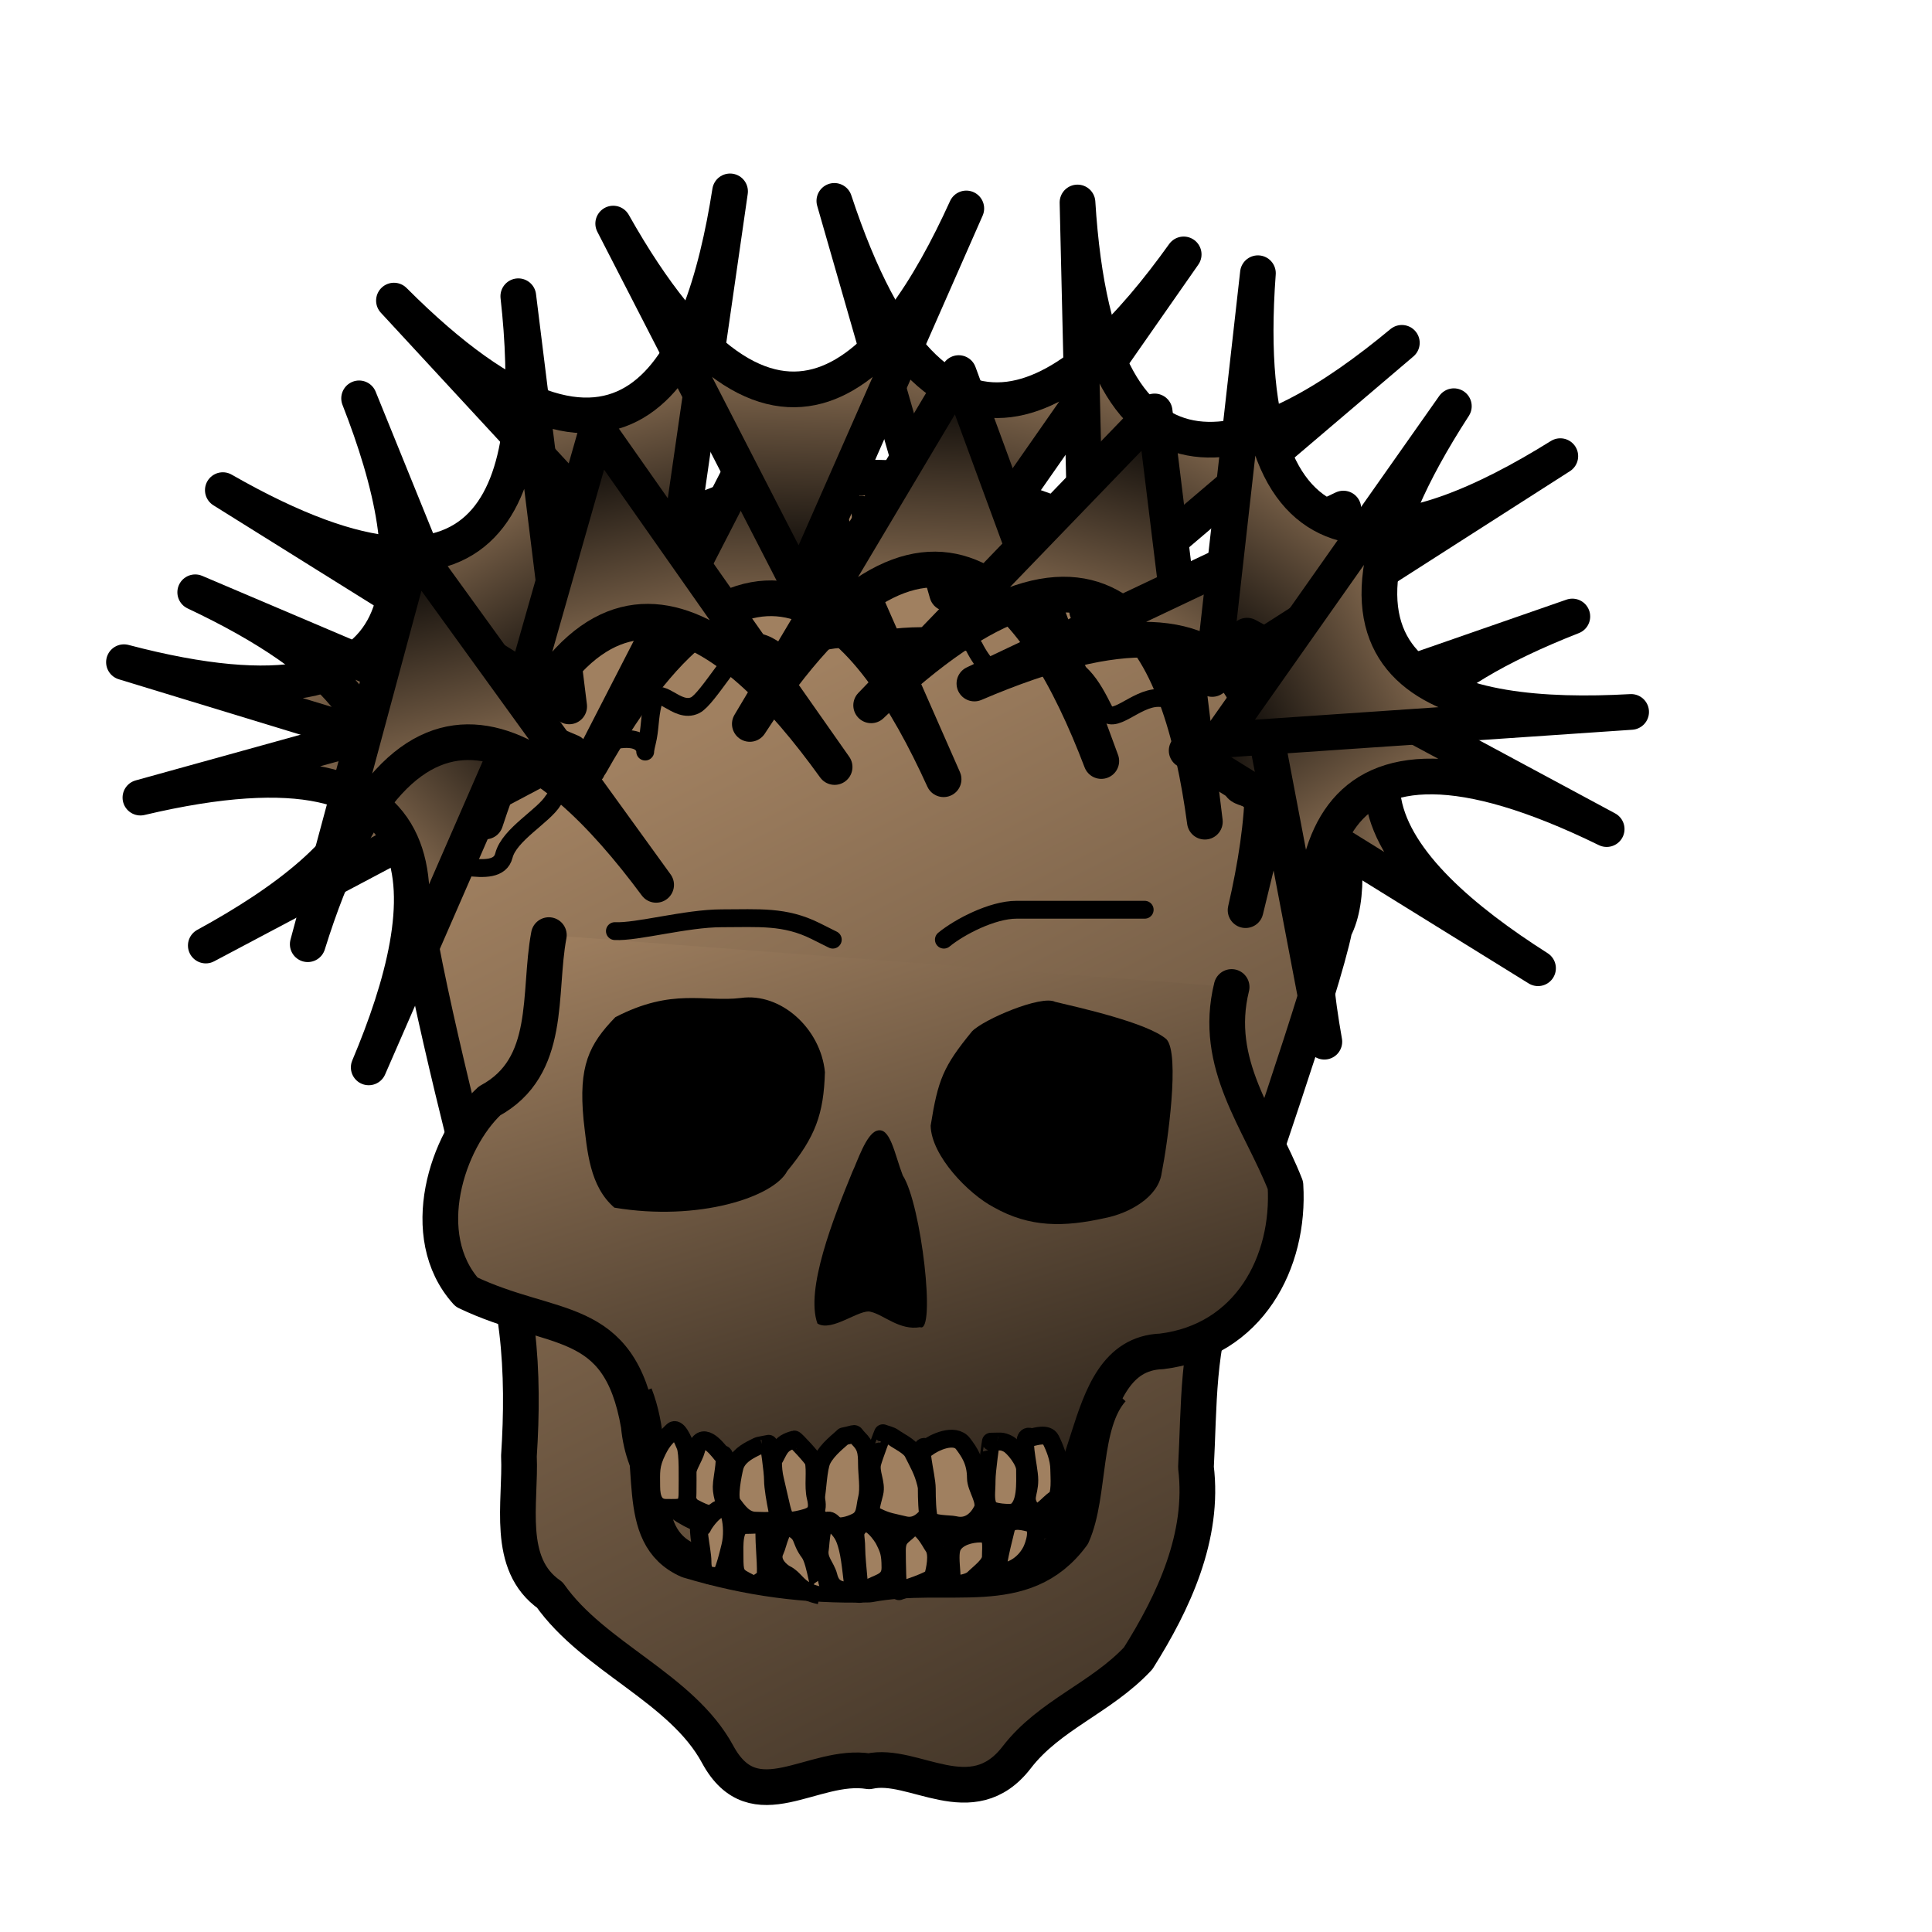
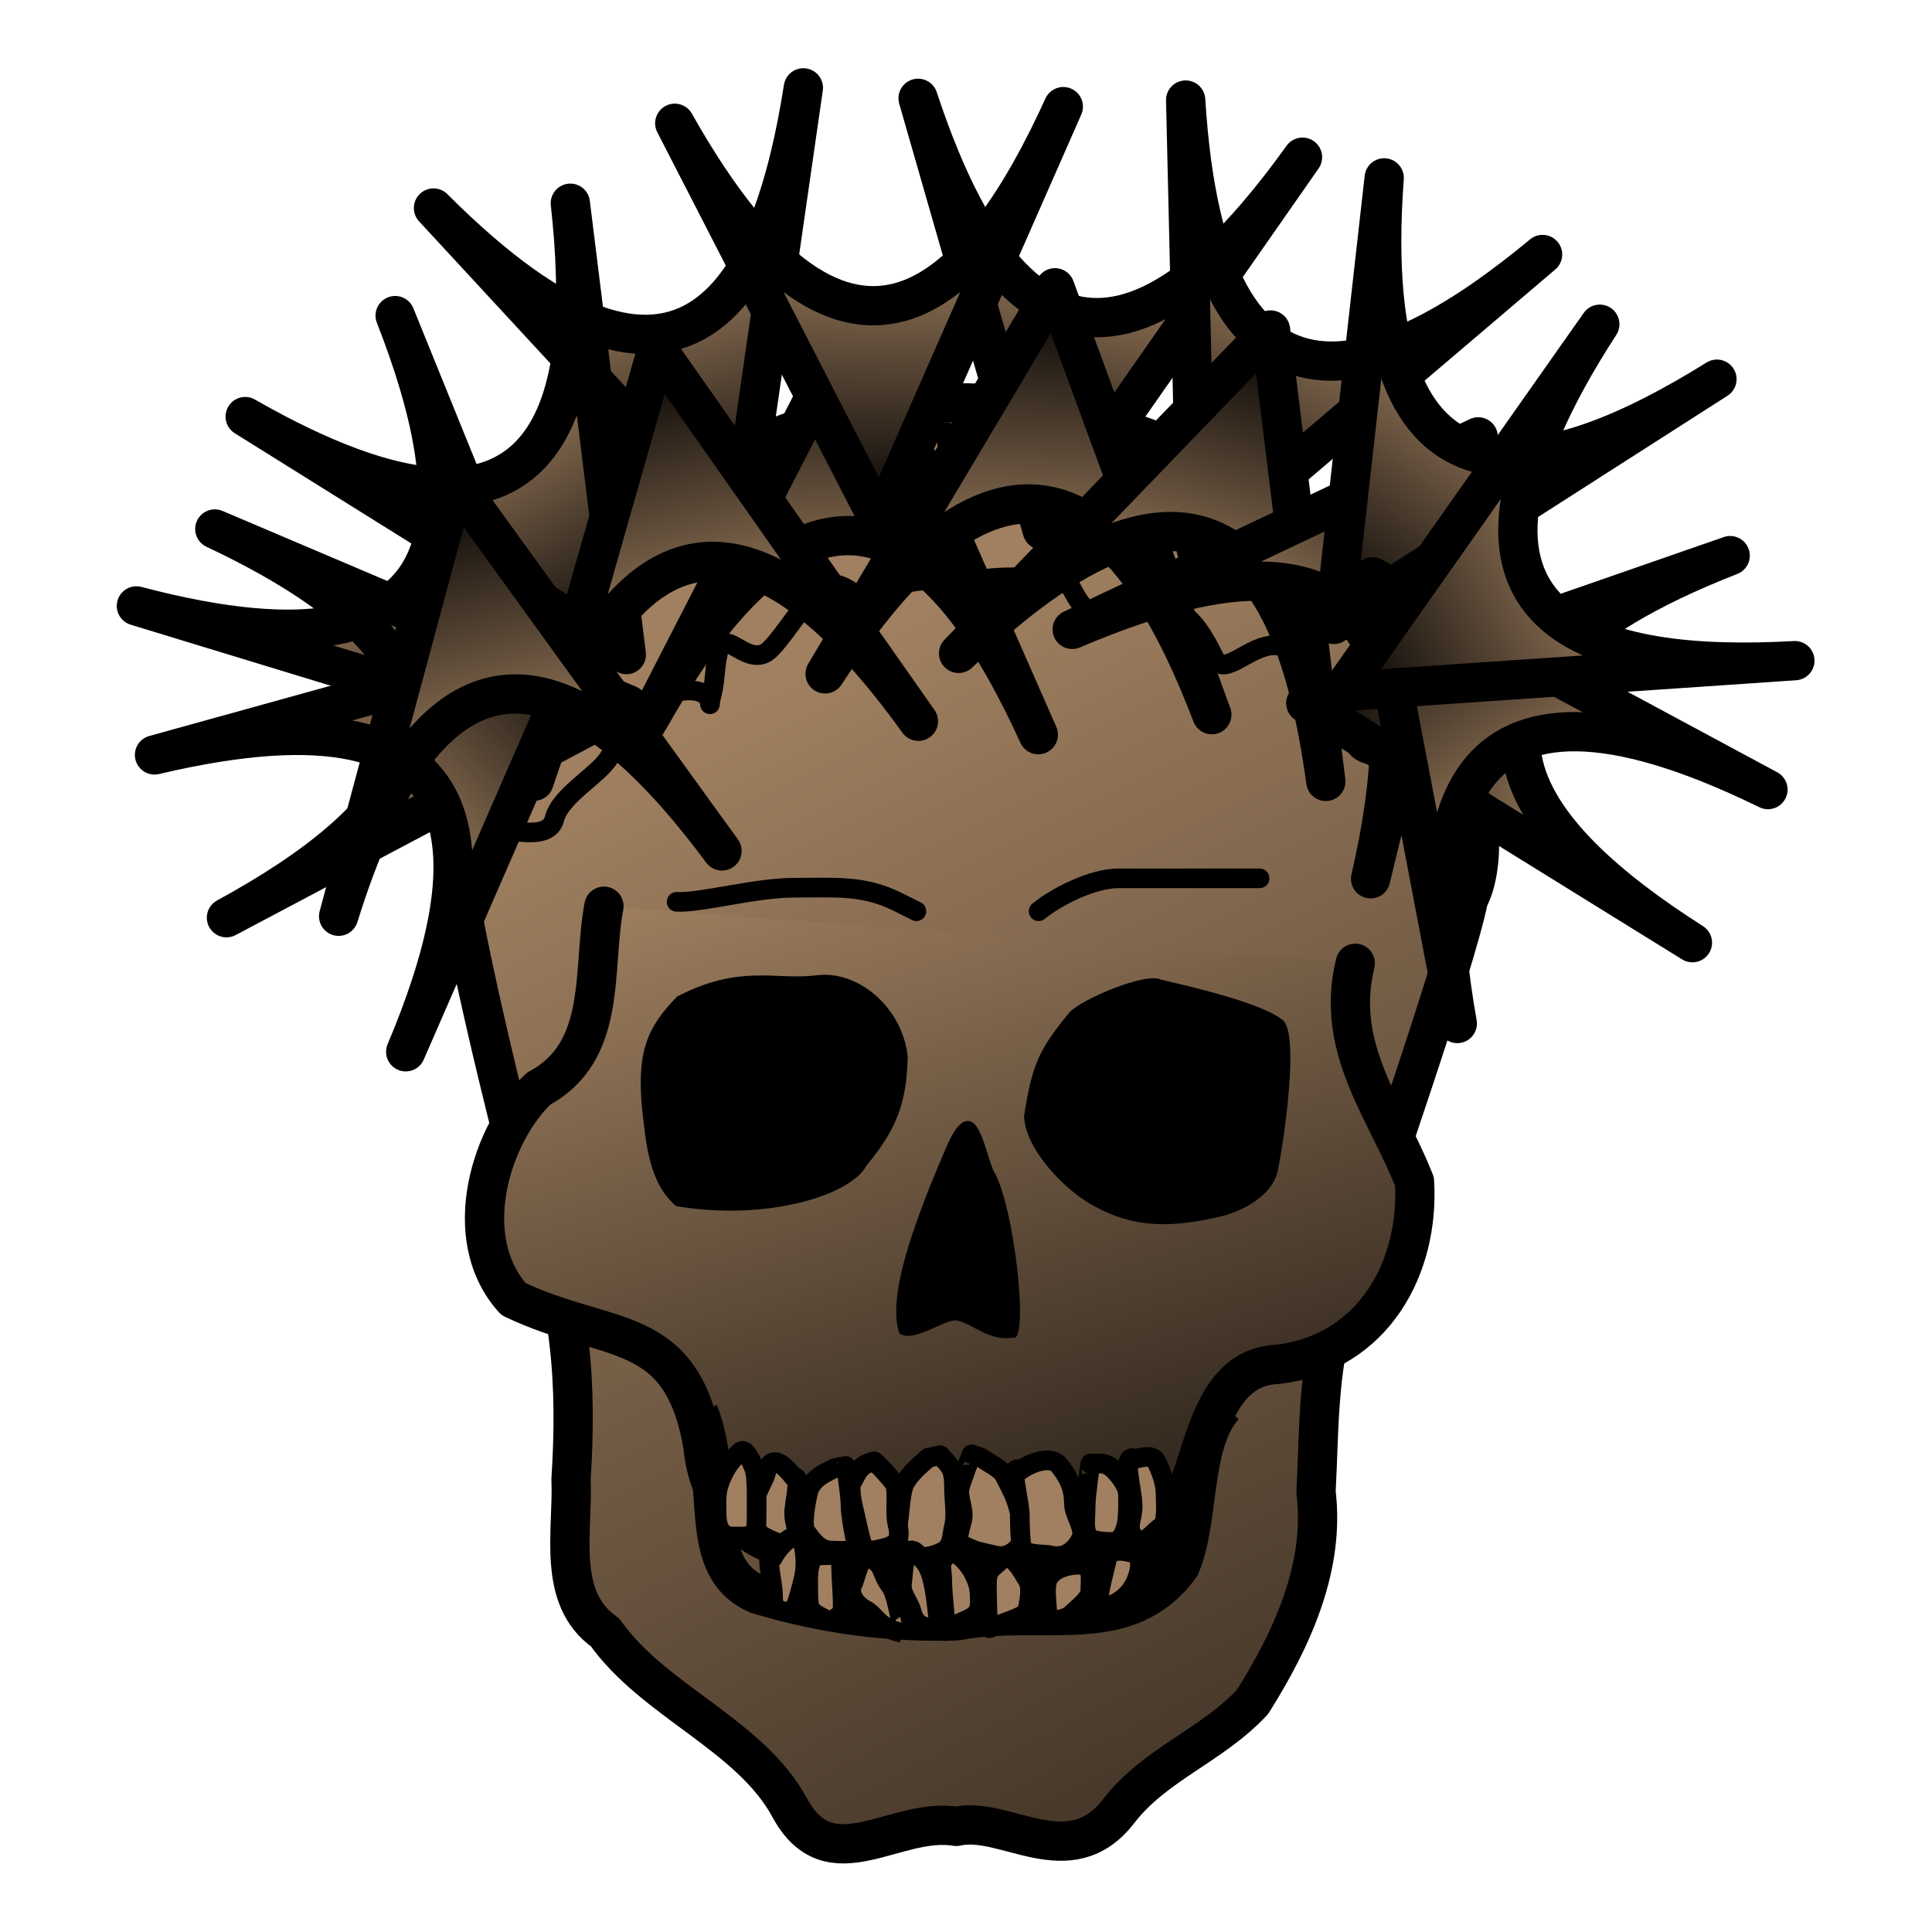
- <svg xmlns="http://www.w3.org/2000/svg" xmlns:xlink="http://www.w3.org/1999/xlink" overflow="hidden" viewBox="34 31 866 866" id="svg36220" version="1.0">
+ <svg xmlns="http://www.w3.org/2000/svg" xmlns:xlink="http://www.w3.org/1999/xlink" overflow="hidden" viewBox="34 81 787 787" id="svg36220" version="1.0">
  <defs id="defs36222">
    <linearGradient id="linearGradient5175">
      <stop style="stop-color:#a08060;stop-opacity:1" offset="0" id="stop5177" />
      <stop style="stop-color:#000000;stop-opacity:1;" offset="1" id="stop5179" />
    </linearGradient>
    <linearGradient xlink:href="#linearGradient5175" id="linearGradient2365" x1="317.823" y1="251.519" x2="716.784" y2="1040.894" gradientUnits="userSpaceOnUse" gradientTransform="matrix(0.957555,0,0,0.957555,5.117738,135.2389)" />
    <linearGradient xlink:href="#linearGradient5175" id="linearGradient2373" x1="403.641" y1="286.734" x2="535.965" y2="715.779" gradientUnits="userSpaceOnUse" gradientTransform="matrix(0.957555,0,0,0.957555,5.117738,135.2389)" />
    <linearGradient xlink:href="#linearGradient5175" id="linearGradient3212" x1="408" y1="206" x2="392" y2="313" gradientUnits="userSpaceOnUse" />
    <linearGradient xlink:href="#linearGradient5175" id="linearGradient3236" gradientUnits="userSpaceOnUse" x1="405" y1="176" x2="402" y2="281" gradientTransform="matrix(1.130489,0,0,1.130489,-50.63018,-23.65829)" />
    <linearGradient xlink:href="#linearGradient5175" id="linearGradient3240" gradientUnits="userSpaceOnUse" x1="405" y1="176" x2="402" y2="281" gradientTransform="matrix(1.109098,0.21888,-0.21888,1.109098,85.2803,-100.5017)" />
    <linearGradient xlink:href="#linearGradient5175" id="linearGradient3244" gradientUnits="userSpaceOnUse" gradientTransform="matrix(1.017334,0.492988,-0.492988,1.017334,261.0072,-174.3867)" x1="405" y1="176" x2="402" y2="281" />
    <linearGradient xlink:href="#linearGradient5175" id="linearGradient3248" gradientUnits="userSpaceOnUse" gradientTransform="matrix(0.941308,0.626054,-0.626054,0.941308,384.2847,-174.5797)" x1="405" y1="176" x2="402" y2="281" />
    <linearGradient xlink:href="#linearGradient5175" id="linearGradient3252" gradientUnits="userSpaceOnUse" gradientTransform="matrix(0.524688,1.001354,-1.001354,0.524688,656.011,-177.2386)" x1="405" y1="176" x2="402" y2="281" />
    <linearGradient xlink:href="#linearGradient5175" id="linearGradient3256" gradientUnits="userSpaceOnUse" x1="405" y1="176" x2="402" y2="281" gradientTransform="matrix(1.089125,-0.303002,0.303002,1.089125,-177.2688,112.8851)" />
    <linearGradient xlink:href="#linearGradient5175" id="linearGradient3260" gradientUnits="userSpaceOnUse" gradientTransform="matrix(0.970834,-0.579209,0.579209,0.970834,-254.1968,301.8831)" x1="405" y1="176" x2="402" y2="281" />
    <linearGradient xlink:href="#linearGradient5175" id="linearGradient3264" gradientUnits="userSpaceOnUse" gradientTransform="matrix(0.787635,-0.810947,0.810947,0.787635,-272.0044,477.7957)" x1="405" y1="176" x2="402" y2="281" />
    <linearGradient xlink:href="#linearGradient5175" id="linearGradient3278" gradientUnits="userSpaceOnUse" x1="405" y1="176" x2="402" y2="281" gradientTransform="matrix(1.130489,0,0,-1.130489,-60.80898,528.3752)" />
    <linearGradient xlink:href="#linearGradient5175" id="linearGradient3280" gradientUnits="userSpaceOnUse" gradientTransform="matrix(1.128295,7.040609e-2,7.040609e-2,-1.128295,1.66025,487.6816)" x1="405" y1="176" x2="402" y2="281" />
    <linearGradient xlink:href="#linearGradient5175" id="linearGradient3282" gradientUnits="userSpaceOnUse" gradientTransform="matrix(1.082421,0.326146,0.326146,-1.082421,35.59664,391.733)" x1="405" y1="176" x2="402" y2="281" />
    <linearGradient xlink:href="#linearGradient5175" id="linearGradient3284" gradientUnits="userSpaceOnUse" gradientTransform="matrix(0.897682,0.68715,0.68715,-0.897682,91.16528,241.8485)" x1="405" y1="176" x2="402" y2="281" />
    <linearGradient xlink:href="#linearGradient5175" id="linearGradient3286" gradientUnits="userSpaceOnUse" gradientTransform="matrix(1.108513,-0.221814,-0.221814,-1.108513,-70.53321,621.6134)" x1="405" y1="176" x2="402" y2="281" />
    <linearGradient xlink:href="#linearGradient5175" id="linearGradient3288" gradientUnits="userSpaceOnUse" gradientTransform="matrix(1.105271,-0.237442,-0.237442,-1.105271,-147.0037,681.1637)" x1="405" y1="176" x2="402" y2="281" />
    <linearGradient xlink:href="#linearGradient5175" id="linearGradient3292" gradientUnits="userSpaceOnUse" gradientTransform="matrix(-0.157829,1.119418,-1.119418,-0.157829,942.3364,-27.01519)" x1="405" y1="176" x2="402" y2="281" />
    <linearGradient xlink:href="#linearGradient5175" id="linearGradient3296" gradientUnits="userSpaceOnUse" gradientTransform="matrix(8.218347e-2,1.127499,1.127499,-8.218347e-2,-59.0949,-50.80058)" x1="405" y1="176" x2="402" y2="281" />
    <linearGradient xlink:href="#linearGradient5175" id="linearGradient3300" gradientUnits="userSpaceOnUse" gradientTransform="matrix(0.766568,0.830892,0.830892,-0.766568,-260.6619,229.316)" x1="405" y1="176" x2="402" y2="281" />
    <linearGradient xlink:href="#linearGradient5175" id="linearGradient3304" gradientUnits="userSpaceOnUse" gradientTransform="matrix(-0.931353,0.640772,-0.640772,-0.931353,1138.129,326.4624)" x1="405" y1="176" x2="402" y2="281" />
  </defs>
  <g id="layer1">
    <path style="fill:url(#linearGradient2365);fill-opacity:1;fill-rule:evenodd;stroke:#000000;stroke-width:16;stroke-linecap:round;stroke-linejoin:round;stroke-miterlimit:4;stroke-dasharray:none;stroke-opacity:1" d="M 219.61,436.869 C 220.436,387.43 242.548,340.936 277.247,307.141 C 304.132,280.956 334.458,262.984 370.021,252.238 C 402.811,242.33 446.984,243.028 479.636,252.447 C 519.371,263.91 549.346,279.368 580.922,306.027 C 628.794,346.443 645.767,421.712 632.184,447.307 C 626.723,474.513 593.89,566.973 581.085,607.817 C 570.495,633.069 571.55,661.729 570.076,688.706 C 573.87,719.56 560.135,748.989 544.173,774.333 C 527.53,792.144 504.419,799.635 489.744,818.699 C 469.593,844.876 443.405,820.4 423.557,824.971 C 398.372,820.88 372.151,847.821 355.686,817.371 C 339.575,787.575 300.245,774.014 280.449,745.927 C 260.53,732.094 267.536,704.482 266.605,683.653 C 269.03,646.451 267.183,607.901 250.723,573.77 C 249.111,569.049 225.583,478.271 219.61,436.869 z " id="path1328" />
    <path style="fill:url(#linearGradient2373);fill-opacity:1;fill-rule:evenodd;stroke:#000000;stroke-width:16;stroke-linecap:round;stroke-linejoin:round;stroke-miterlimit:4;stroke-dasharray:none;stroke-opacity:1" d="M 280.018,450.151 C 275.098,476.254 281.71,509.193 253.426,524.468 C 234.446,542.111 220.338,584.861 243.149,610.172 C 281.903,628.722 311.553,619.12 320.305,669.809 C 324.539,715.14 369.742,717.923 395.662,715.334 C 424.112,715.797 464.12,716.993 491.185,715.067 C 528.549,713.689 514.093,638.147 554.68,636.742 C 593.941,631.928 612.277,596.756 610.191,562.308 C 598.716,533.079 577.505,508.157 586.064,473.405" id="path2239" />
    <path style="fill:#000000;fill-opacity:1;fill-rule:evenodd;stroke:none;stroke-width:16;stroke-linecap:round;stroke-linejoin:round;stroke-miterlimit:4;stroke-dasharray:none;stroke-opacity:1" d="M 469.74,493.253 C 456.786,509.046 454.462,514.907 451.154,535.586 C 451.466,549.109 468.115,566.195 479.367,572.103 C 495.544,581.266 510.835,581.14 529.533,576.919 C 539.802,574.913 553.275,567.784 554.724,556.692 C 557.345,543.639 563.036,503.213 556.821,496.798 C 548.323,489.409 517.415,482.559 506.947,480.057 C 500.738,476.904 474.939,487.911 469.74,493.253 z " id="path2206" />
    <path style="fill:#000000;fill-opacity:1;fill-rule:evenodd;stroke:none;stroke-width:16;stroke-linecap:round;stroke-linejoin:round;stroke-miterlimit:4;stroke-dasharray:none;stroke-opacity:1" d="M 309.81,486.947 C 297.974,499.177 293.261,508.776 295.577,532.918 C 297.234,547.16 298.302,562.718 309.387,572.317 C 347.066,578.647 380.8,567.573 386.88,555.909 C 399.41,540.72 403.235,530.455 403.764,511.548 C 401.85,491.998 383.972,475.82 366.104,478.328 C 349.788,480.315 335.427,473.636 309.81,486.947 z " id="path2204" />
    <path style="fill:#000000;fill-opacity:1;fill-rule:evenodd;stroke:none;stroke-width:16;stroke-linecap:round;stroke-linejoin:round;stroke-miterlimit:4;stroke-dasharray:none;stroke-opacity:1" d="M 426.995,537.845 C 422.156,539.439 418.275,551.741 416.028,556.369 C 407.581,577.004 394.9,608.977 400.407,624.252 C 406.92,628.328 419.608,617.355 424.419,619.042 C 430.219,620.408 437.266,627.483 446.438,625.895 C 453.606,628.985 447.008,570.791 438.655,557.876 C 434.931,548.186 433.056,535.848 426.995,537.845 z " id="path2228" />
    <path style="fill:none;fill-opacity:1;fill-rule:evenodd;stroke:#000000;stroke-width:16;stroke-linecap:butt;stroke-linejoin:round;stroke-miterlimit:4;stroke-dasharray:none;stroke-opacity:1" d="M 318.592,656.22 C 330.013,685.718 316.955,719.184 342.531,730.434 C 369.725,738.565 395.248,741.975 423.504,741.277 C 459.205,734.493 492.785,748.83 514.676,719.067 C 522.874,700.719 518.822,669.035 532.594,653.744" id="path2244" />
    <path style="fill:#a08060;fill-opacity:1;fill-rule:evenodd;stroke:#000000;stroke-width:8;stroke-linecap:butt;stroke-linejoin:round;stroke-miterlimit:4;stroke-dasharray:none;stroke-opacity:1" d="M 412.079,674.844 C 410.456,676.539 404.974,680.436 402.503,685.377 C 400.658,689.068 400.43,699.417 399.631,702.613 C 397.928,709.425 400.531,711.681 405.376,714.104 C 409.779,716.305 414.733,714.692 417.824,713.146 C 422.142,710.987 421.544,706.883 422.612,702.613 C 423.725,698.159 422.612,691.878 422.612,687.292 C 422.612,681.418 422.068,679.087 418.782,675.801 C 416.018,673.037 418.745,673.511 412.079,674.844 z " id="path2275" />
    <path style="fill:#a08060;fill-opacity:1;fill-rule:evenodd;stroke:#000000;stroke-width:8;stroke-linecap:butt;stroke-linejoin:round;stroke-miterlimit:4;stroke-dasharray:none;stroke-opacity:1" d="M 429.772,673.43 C 429.716,673.374 425.664,684.115 424.984,686.835 C 423.918,691.099 427.054,695.79 425.941,700.241 C 424.374,706.512 423.171,708.91 426.899,710.774 C 431.827,713.238 434.443,713.378 439.347,714.604 C 445.217,716.072 448.861,711.495 450.838,708.859 C 453.313,705.558 449.493,697.734 448.923,695.453 C 447.622,690.251 445.623,686.938 443.177,682.048 C 441.777,679.246 436.731,676.973 434.559,675.345 C 433.184,674.313 431.367,674.068 429.772,673.43 z " id="path2277" />
    <path style="fill:#a08060;fill-opacity:1;fill-rule:evenodd;stroke:#000000;stroke-width:8;stroke-linecap:butt;stroke-linejoin:round;stroke-miterlimit:4;stroke-dasharray:none;stroke-opacity:1" d="M 449.424,680.088 C 444.572,676.449 449.424,692.217 449.424,698.282 C 449.424,702.856 449.6,708.562 450.381,711.688 C 451.077,714.47 459.892,714.065 461.872,714.56 C 467.979,716.087 472.126,712.246 474.32,707.857 C 476.343,703.811 471.447,698.01 471.447,693.494 C 471.447,686.023 468.399,681.77 465.702,678.173 C 461.887,673.086 452.456,677.662 449.424,680.088 z " id="path2279" />
    <path style="fill:#a08060;fill-opacity:1;fill-rule:evenodd;stroke:#000000;stroke-width:8;stroke-linecap:butt;stroke-linejoin:round;stroke-miterlimit:4;stroke-dasharray:none;stroke-opacity:1" d="M 478.15,677.216 C 478.129,677.187 476.235,690.234 476.235,694.452 C 476.235,699.989 475.357,703.229 477.193,706.9 C 478.265,709.045 487.314,709.5 488.683,708.815 C 494.229,706.042 493.471,695.685 493.471,689.664 C 493.471,685.694 488.07,679.303 485.811,678.173 C 482.948,676.742 482.444,677.216 478.15,677.216 z " id="path2281" />
    <path style="fill:#a08060;fill-opacity:1;fill-rule:evenodd;stroke:#000000;stroke-width:8;stroke-linecap:butt;stroke-linejoin:round;stroke-miterlimit:4;stroke-dasharray:none;stroke-opacity:1" d="M 496.344,675.3 C 490.627,672.442 495.386,688.06 495.386,694.452 C 495.386,700.832 492.356,702.54 496.344,707.857 C 499.299,711.797 504.318,704.349 506.877,703.069 C 509.691,701.663 508.792,692.674 508.792,689.664 C 508.792,684.725 506.723,679.78 504.962,676.258 C 503.441,673.217 498.254,674.918 496.344,675.3 z " id="path2283" />
    <path style="fill:#a08060;fill-opacity:1;fill-rule:evenodd;stroke:#000000;stroke-width:8;stroke-linecap:butt;stroke-linejoin:round;stroke-miterlimit:4;stroke-dasharray:none;stroke-opacity:1" d="M 378.564,678.173 C 378.587,678.128 380.48,690.161 380.48,694.452 C 380.48,697.633 381.579,703.777 382.395,707.857 C 383.598,713.873 377.522,712.645 372.819,712.645 C 367.644,712.645 364.83,708.376 362.286,704.985 C 360.297,702.333 362.559,691.444 363.244,688.706 C 364.414,684.026 368.952,681.543 371.862,680.088 C 374.78,678.629 373.349,679.216 378.564,678.173 z " id="path2287" />
    <path style="fill:#a08060;fill-opacity:1;fill-rule:evenodd;stroke:#000000;stroke-width:8;stroke-linecap:butt;stroke-linejoin:round;stroke-miterlimit:4;stroke-dasharray:none;stroke-opacity:1" d="M 357.498,682.961 C 360.475,681.473 357.498,693.663 357.498,697.324 C 357.498,702.951 359.975,703.861 357.498,708.815 C 355.513,712.785 345.847,707.298 345.05,706.9 C 341.187,704.968 341.22,698.894 341.22,694.452 C 341.22,689.745 345.18,684.355 346.008,681.046 C 348.387,671.529 354.906,679.72 357.498,682.961 z " id="path2289" />
    <path style="fill:#a08060;fill-opacity:1;fill-rule:evenodd;stroke:#000000;stroke-width:8;stroke-linecap:butt;stroke-linejoin:round;stroke-miterlimit:4;stroke-dasharray:none;stroke-opacity:1" d="M 380.48,685.833 C 383.414,681.147 383.304,677.946 390.055,676.258 C 390.509,676.145 398.408,684.773 398.673,685.833 C 399.797,690.328 398.378,697.102 399.631,702.112 C 401.306,708.814 398.771,710.466 393.885,711.688 C 387.096,713.385 385.863,713.114 384.31,706.9 C 383.362,703.109 382.141,697.267 381.437,694.452 C 380.742,691.669 380.48,688.785 380.48,685.833 z " id="path2291" />
    <path style="fill:#a08060;fill-opacity:1;fill-rule:evenodd;stroke:#000000;stroke-width:8;stroke-linecap:butt;stroke-linejoin:round;stroke-miterlimit:4;stroke-dasharray:none;stroke-opacity:1" d="M 341.22,679.131 C 342.549,682.576 342.177,693.422 342.177,700.197 C 342.177,707.62 339.153,706.9 332.602,706.9 C 327.37,706.9 325.899,702.633 325.899,697.324 C 325.899,690.878 325.357,687.875 328.772,681.046 C 331.043,676.504 332.911,674.991 335.474,672.428 C 337.555,670.347 340.127,676.398 341.22,679.131 z " id="path2295" />
    <path style="fill:#a08060;fill-opacity:1;fill-rule:evenodd;stroke:#000000;stroke-width:8;stroke-linecap:butt;stroke-linejoin:round;stroke-miterlimit:4;stroke-dasharray:none;stroke-opacity:1" d="M 348.88,715.518 C 345.269,711.907 348.88,725.732 348.88,730.839 C 348.88,736.65 350.749,737.542 356.541,737.542 C 358.193,737.542 360.862,726.001 361.328,724.136 C 362.461,719.605 362.202,714.225 361.328,710.73 C 358.89,700.975 349.927,712.902 348.88,715.518 z " id="path2299" />
    <path style="fill:#a08060;fill-opacity:1;fill-rule:evenodd;stroke:#000000;stroke-width:8;stroke-linecap:butt;stroke-linejoin:round;stroke-miterlimit:4;stroke-dasharray:none;stroke-opacity:1" d="M 416.867,744.244 C 416.042,740.946 415.501,731.122 413.994,725.093 C 412.559,719.352 411.437,717.748 407.291,713.603 C 402.165,708.477 401.814,723.753 401.546,725.093 C 400.5,730.321 404.268,733.111 405.376,737.542 C 406.734,742.972 409.936,744.244 416.867,744.244 z " id="path2301" />
    <path style="fill:#a08060;fill-opacity:1;fill-rule:evenodd;stroke:#000000;stroke-width:8;stroke-linecap:butt;stroke-linejoin:round;stroke-miterlimit:4;stroke-dasharray:none;stroke-opacity:1" d="M 418.782,744.244 C 420.332,750.445 417.824,731.485 417.824,725.093 C 417.824,718.96 416.132,718.167 419.739,714.56 C 423.596,710.704 429.514,719.746 430.272,721.263 C 432.358,725.433 433.145,727.195 433.145,733.711 C 433.145,739.614 428.697,740.244 424.527,742.329 C 418.905,745.14 436.682,740.664 418.782,744.244 z " id="path2303" />
    <path style="fill:#a08060;fill-opacity:1;fill-rule:evenodd;stroke:#000000;stroke-width:8;stroke-linecap:butt;stroke-linejoin:round;stroke-miterlimit:4;stroke-dasharray:none;stroke-opacity:1" d="M 436.975,744.244 C 436.187,744.639 436.018,730.116 436.018,726.051 C 436.018,720.066 438.401,719.838 441.763,716.475 C 446.169,712.07 451.247,722.736 452.296,724.136 C 454.853,727.544 452.904,735.111 452.296,737.542 C 451.822,739.439 439.304,743.313 436.975,744.244 z " id="path2305" />
    <path style="fill:#a08060;fill-opacity:1;fill-rule:evenodd;stroke:#000000;stroke-width:8;stroke-linecap:butt;stroke-linejoin:round;stroke-miterlimit:4;stroke-dasharray:none;stroke-opacity:1" d="M 402.503,742.329 C 401.18,747.621 400.031,731.372 396.758,727.008 C 392.191,720.919 394.865,718.88 388.14,715.518 C 384.29,713.593 382.707,723.512 381.437,726.051 C 378.865,731.196 384.176,735.56 386.225,736.584 C 390.019,738.481 390.966,741.827 395.8,744.244 C 398.031,745.36 399.07,745.541 401.546,746.159" id="path2307" />
    <path style="fill:#a08060;fill-opacity:1;fill-rule:evenodd;stroke:#000000;stroke-width:8;stroke-linecap:butt;stroke-linejoin:round;stroke-miterlimit:4;stroke-dasharray:none;stroke-opacity:1" d="M 376.649,738.499 C 378.086,739.218 376.649,724.234 376.649,720.306 C 376.649,712.854 375.987,714.56 368.031,714.56 C 362.533,714.56 363.244,723.865 363.244,728.923 C 363.244,735.606 363.565,737.223 368.031,739.457 C 372.091,741.486 371.562,742.314 376.649,738.499 z " id="path2309" />
    <path style="fill:#a08060;fill-opacity:1;fill-rule:evenodd;stroke:#000000;stroke-width:8;stroke-linecap:butt;stroke-linejoin:round;stroke-miterlimit:4;stroke-dasharray:none;stroke-opacity:1" d="M 458.042,741.372 C 463.251,743.977 458.309,729.345 460.914,724.136 C 463.063,719.838 469.206,718.39 473.362,718.39 C 479.426,718.39 478.15,723.54 478.15,728.923 C 478.15,732.4 472.882,736.107 470.49,738.499 C 467.997,740.991 461.958,741.372 458.042,741.372 z " id="path2311" />
    <path style="fill:#a08060;fill-opacity:1;fill-rule:evenodd;stroke:#000000;stroke-width:8;stroke-linecap:butt;stroke-linejoin:round;stroke-miterlimit:4;stroke-dasharray:none;stroke-opacity:1" d="M 481.98,735.626 C 479.723,737.884 482.389,726.331 484.853,716.475 C 486.146,711.304 491.914,712.734 495.386,713.603 C 500.772,714.949 497.404,723.93 496.344,726.051 C 493.618,731.503 488.085,735.626 481.98,735.626 z " id="path2313" />
    <path style="fill:none;fill-opacity:0.75;fill-rule:evenodd;stroke:#000000;stroke-width:8;stroke-linecap:round;stroke-linejoin:round;stroke-miterlimit:4;stroke-dasharray:none;stroke-opacity:1" d="M 420.112,257.186 C 418.306,262.152 422.82,272.73 422.82,280.728 C 422.82,284.377 408.654,301.147 410.633,305.104 C 413.483,310.805 421.234,315.705 422.82,317.291 C 423.9,318.371 397.954,313.926 394.382,325.417 C 391.324,335.256 380.692,316.661 370.896,319.11 C 364.189,320.787 351.414,344.192 345.632,347.084 C 337.244,351.277 329.049,336.691 326.673,346.194 C 325.008,352.854 325.496,357.673 323.965,363.798 C 321.186,374.912 328.405,359.657 310.423,362.654 C 302.225,364.02 300.943,359.236 300.943,377.55 C 300.943,377.984 284.172,386.092 281.985,389.738 C 277.743,396.807 262.232,405.034 259.86,414.525 C 256.761,426.919 230.62,413.822 224.236,420.205" id="path2353" />
    <path style="fill:none;fill-opacity:0.75;fill-rule:evenodd;stroke:#000000;stroke-width:8;stroke-linecap:round;stroke-linejoin:round;stroke-miterlimit:4;stroke-dasharray:none;stroke-opacity:1" d="M 421.507,320.697 C 427.376,314.829 467.354,314.348 470.591,320.822 C 474.516,328.672 480.524,335.175 484.133,333.01 C 489.51,329.783 498.175,327.593 504.446,327.593 C 517.478,327.593 523.433,338.484 528.821,349.26 C 532.698,357.013 542.758,343.843 553.197,343.843 C 563.895,343.843 569.13,349.174 566.739,358.739 C 565.703,362.88 580.007,367.945 582.989,370.927 C 590.59,378.528 580.059,385.429 592.468,388.531 C 603.876,391.383 625.339,398.781 632.417,400.55" id="path2357" />
    <path style="fill:none;fill-opacity:0.75;fill-rule:evenodd;stroke:#000000;stroke-width:8;stroke-linecap:round;stroke-linejoin:round;stroke-miterlimit:4;stroke-dasharray:none;stroke-opacity:1" d="M 309.62,448.36 C 319.552,448.866 341.59,442.614 357.498,442.614 C 374.166,442.614 385.762,441.425 399.631,448.36 C 402.218,449.653 404.806,450.948 407.291,452.19" id="path2375" />
    <path style="fill:none;fill-opacity:0.75;fill-rule:evenodd;stroke:#000000;stroke-width:8;stroke-linecap:round;stroke-linejoin:round;stroke-miterlimit:4;stroke-dasharray:none;stroke-opacity:1" d="M 457.084,452.19 C 463.968,446.535 478.732,438.784 489.641,438.784 C 501.764,438.784 511.868,438.784 524.113,438.784 C 531.773,438.784 539.434,438.784 547.094,438.784" id="path2377" />
    <path id="path3238" d="M 407.987,121.048 L 458.541,296.956 L 564.574,145.037 C 518.199,209.793 454.314,261.626 407.987,121.048 z " style="fill:url(#linearGradient3240);fill-opacity:1;fill-rule:evenodd;stroke:#000000;stroke-width:16;stroke-linecap:round;stroke-linejoin:round;stroke-miterlimit:4;stroke-dasharray:none;stroke-opacity:1" />
    <path style="fill:url(#linearGradient3244);fill-opacity:1;fill-rule:evenodd;stroke:#000000;stroke-width:16;stroke-linecap:round;stroke-linejoin:round;stroke-miterlimit:4;stroke-dasharray:none;stroke-opacity:1" d="M 516.98,121.758 L 521.272,304.736 L 662.365,184.673 C 601.084,235.551 526.142,269.489 516.98,121.758 z " id="path3242" />
    <path id="path3254" d="M 210.584,165.741 L 334.812,300.153 L 361.244,116.786 C 348.925,195.476 315.156,270.494 210.584,165.741 z " style="fill:url(#linearGradient3256);fill-opacity:1;fill-rule:evenodd;stroke:#000000;stroke-width:16;stroke-linecap:round;stroke-linejoin:round;stroke-miterlimit:4;stroke-dasharray:none;stroke-opacity:1" />
    <path style="fill:url(#linearGradient3260);fill-opacity:1;fill-rule:evenodd;stroke:#000000;stroke-width:16;stroke-linecap:round;stroke-linejoin:round;stroke-miterlimit:4;stroke-dasharray:none;stroke-opacity:1" d="M 133.881,250.699 L 289.129,347.638 L 266.322,163.784 C 275.168,242.941 262.353,324.204 133.881,250.699 z " id="path3258" />
    <path id="path3266" d="M 298.687,373.498 L 382.343,210.708 L 456.955,380.281 C 423.995,307.772 371.355,244.55 298.687,373.498 z " style="fill:url(#linearGradient3278);fill-opacity:1;fill-rule:evenodd;stroke:#000000;stroke-width:16;stroke-linecap:round;stroke-linejoin:round;stroke-miterlimit:4;stroke-dasharray:none;stroke-opacity:1" />
    <path style="fill:url(#linearGradient3280);fill-opacity:1;fill-rule:evenodd;stroke:#000000;stroke-width:16;stroke-linecap:round;stroke-linejoin:round;stroke-miterlimit:4;stroke-dasharray:none;stroke-opacity:1" d="M 370.104,355.494 L 463.736,198.23 L 527.642,372.121 C 499.263,297.7 450.662,231.322 370.104,355.494 z " id="path3268" />
    <path id="path3270" d="M 424.489,347.156 L 551.553,215.422 L 574.071,399.311 C 563.432,320.376 531.269,244.655 424.489,347.156 z " style="fill:url(#linearGradient3282);fill-opacity:1;fill-rule:evenodd;stroke:#000000;stroke-width:16;stroke-linecap:round;stroke-linejoin:round;stroke-miterlimit:4;stroke-dasharray:none;stroke-opacity:1" />
    <path style="fill:url(#linearGradient3284);fill-opacity:1;fill-rule:evenodd;stroke:#000000;stroke-width:16;stroke-linecap:round;stroke-linejoin:round;stroke-miterlimit:4;stroke-dasharray:none;stroke-opacity:1" d="M 470.767,337.38 L 636.145,258.963 L 592.32,438.967 C 610.221,361.356 606.85,279.157 470.767,337.38 z " id="path3272" />
    <path style="fill:url(#linearGradient3286);fill-opacity:1;fill-rule:evenodd;stroke:#000000;stroke-width:16;stroke-linecap:round;stroke-linejoin:round;stroke-miterlimit:4;stroke-dasharray:none;stroke-opacity:1" d="M 251.586,399.21 L 301.674,223.17 L 408.108,374.807 C 361.562,310.174 297.54,258.51 251.586,399.21 z " id="path3274" />
    <path style="fill:url(#linearGradient3236);fill-opacity:1;fill-rule:evenodd;stroke:#000000;stroke-width:16;stroke-linecap:round;stroke-linejoin:round;stroke-miterlimit:4;stroke-dasharray:none;stroke-opacity:1" d="M 308.865,131.219 L 392.522,294.009 L 467.134,124.436 C 434.174,196.945 381.534,260.167 308.865,131.219 z " id="path3204" />
    <path id="path3246" d="M 597.851,153.465 L 577.356,335.341 L 733.391,235.465 C 665.792,277.587 586.949,301.077 597.851,153.465 z " style="fill:url(#linearGradient3248);fill-opacity:1;fill-rule:evenodd;stroke:#000000;stroke-width:16;stroke-linecap:round;stroke-linejoin:round;stroke-miterlimit:4;stroke-dasharray:none;stroke-opacity:1" />
    <path id="path3262" d="M 89.563,327.82 L 264.625,381.23 L 194.966,209.562 C 224.017,283.724 232.693,365.533 89.563,327.82 z " style="fill:url(#linearGradient3264);fill-opacity:1;fill-rule:evenodd;stroke:#000000;stroke-width:16;stroke-linecap:round;stroke-linejoin:round;stroke-miterlimit:4;stroke-dasharray:none;stroke-opacity:1" />
    <path id="path3290" d="M 738.786,307.337 L 565.911,367.447 L 723.407,465.003 C 656.209,422.243 600.956,361.291 738.786,307.337 z " style="fill:url(#linearGradient3292);fill-opacity:1;fill-rule:evenodd;stroke:#000000;stroke-width:16;stroke-linecap:round;stroke-linejoin:round;stroke-miterlimit:4;stroke-dasharray:none;stroke-opacity:1" />
    <path style="fill:url(#linearGradient3296);fill-opacity:1;fill-rule:evenodd;stroke:#000000;stroke-width:16;stroke-linecap:round;stroke-linejoin:round;stroke-miterlimit:4;stroke-dasharray:none;stroke-opacity:1" d="M 121.507,296.485 L 289.948,368.085 L 126.248,454.827 C 196.169,416.684 255.397,359.587 121.507,296.485 z " id="path3294" />
    <path id="path3298" d="M 96.939,388.52 L 273.313,339.62 L 199.273,509.444 C 230.216,436.052 240.989,354.492 96.939,388.52 z " style="fill:url(#linearGradient3300);fill-opacity:1;fill-rule:evenodd;stroke:#000000;stroke-width:16;stroke-linecap:round;stroke-linejoin:round;stroke-miterlimit:4;stroke-dasharray:none;stroke-opacity:1" />
    <path id="path3276" d="M 171.943,454.235 L 219.542,277.505 L 328.106,427.624 C 280.652,363.655 215.907,312.9 171.943,454.235 z " style="fill:url(#linearGradient3288);fill-opacity:1;fill-rule:evenodd;stroke:#000000;stroke-width:16;stroke-linecap:round;stroke-linejoin:round;stroke-miterlimit:4;stroke-dasharray:none;stroke-opacity:1" />
    <path style="fill:url(#linearGradient3304);fill-opacity:1;fill-rule:evenodd;stroke:#000000;stroke-width:16;stroke-linecap:round;stroke-linejoin:round;stroke-miterlimit:4;stroke-dasharray:none;stroke-opacity:1" d="M 754.171,402.633 L 592.98,315.935 L 627.627,497.929 C 613.682,419.511 621.215,337.588 754.171,402.633 z " id="path3302" />
    <path style="fill:url(#linearGradient3252);fill-opacity:1;fill-rule:evenodd;stroke:#000000;stroke-width:16;stroke-linecap:round;stroke-linejoin:round;stroke-miterlimit:4;stroke-dasharray:none;stroke-opacity:1" d="M 685.676,213.074 L 580.308,362.729 L 765.14,350.116 C 685.616,354.574 605.185,337.29 685.676,213.074 z " id="path3250" />
  </g>
</svg>
